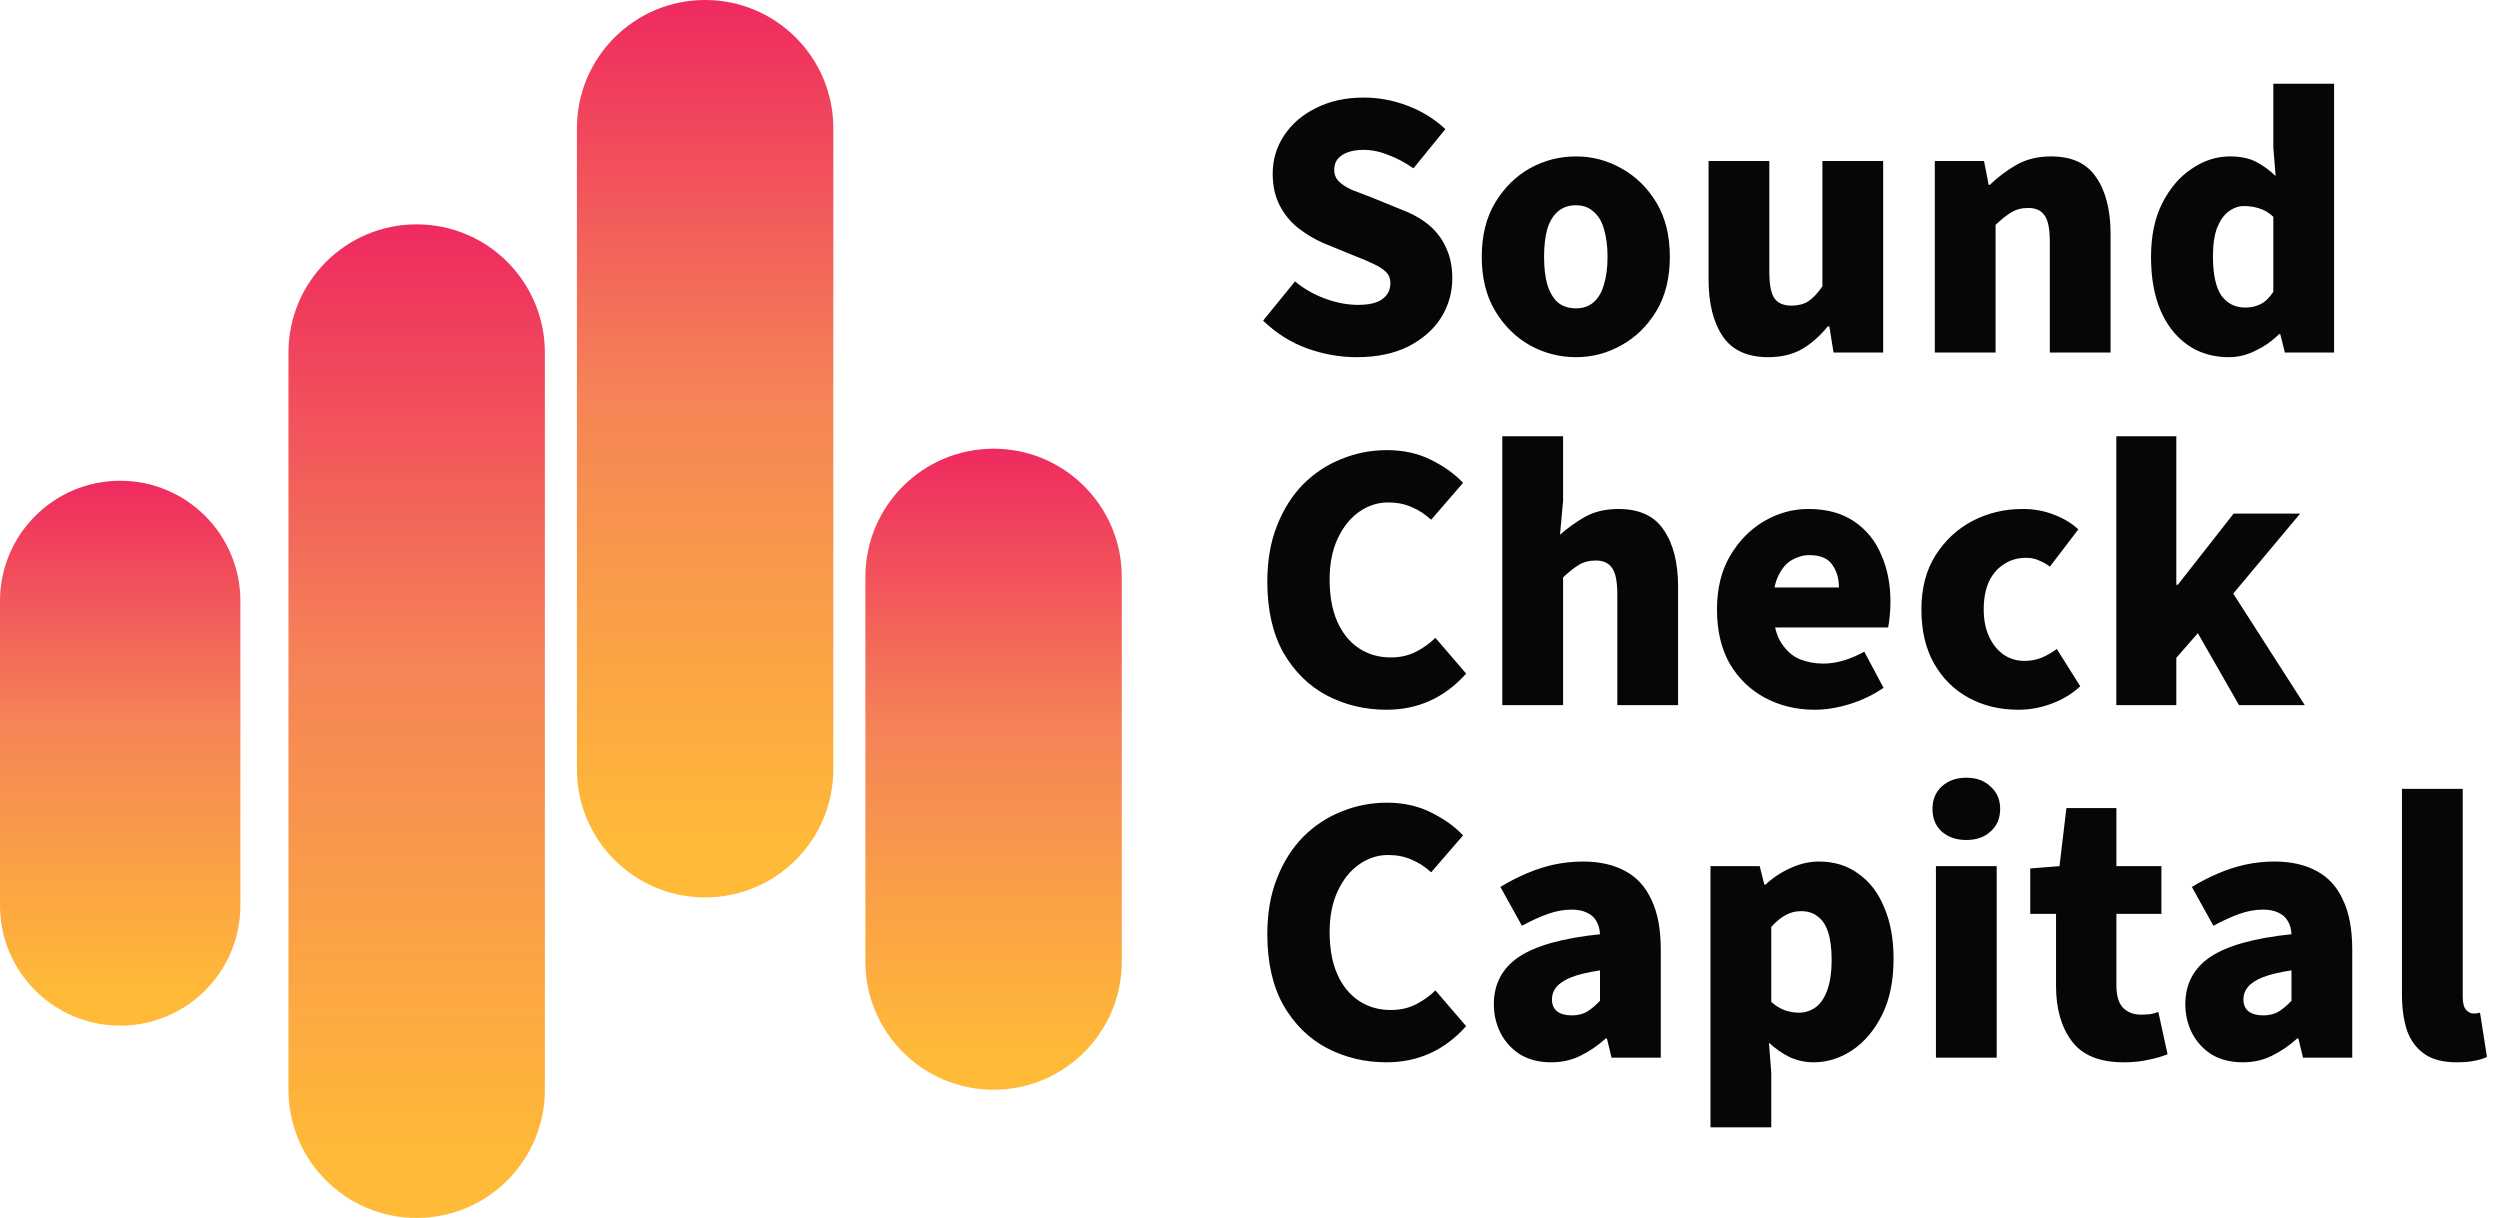
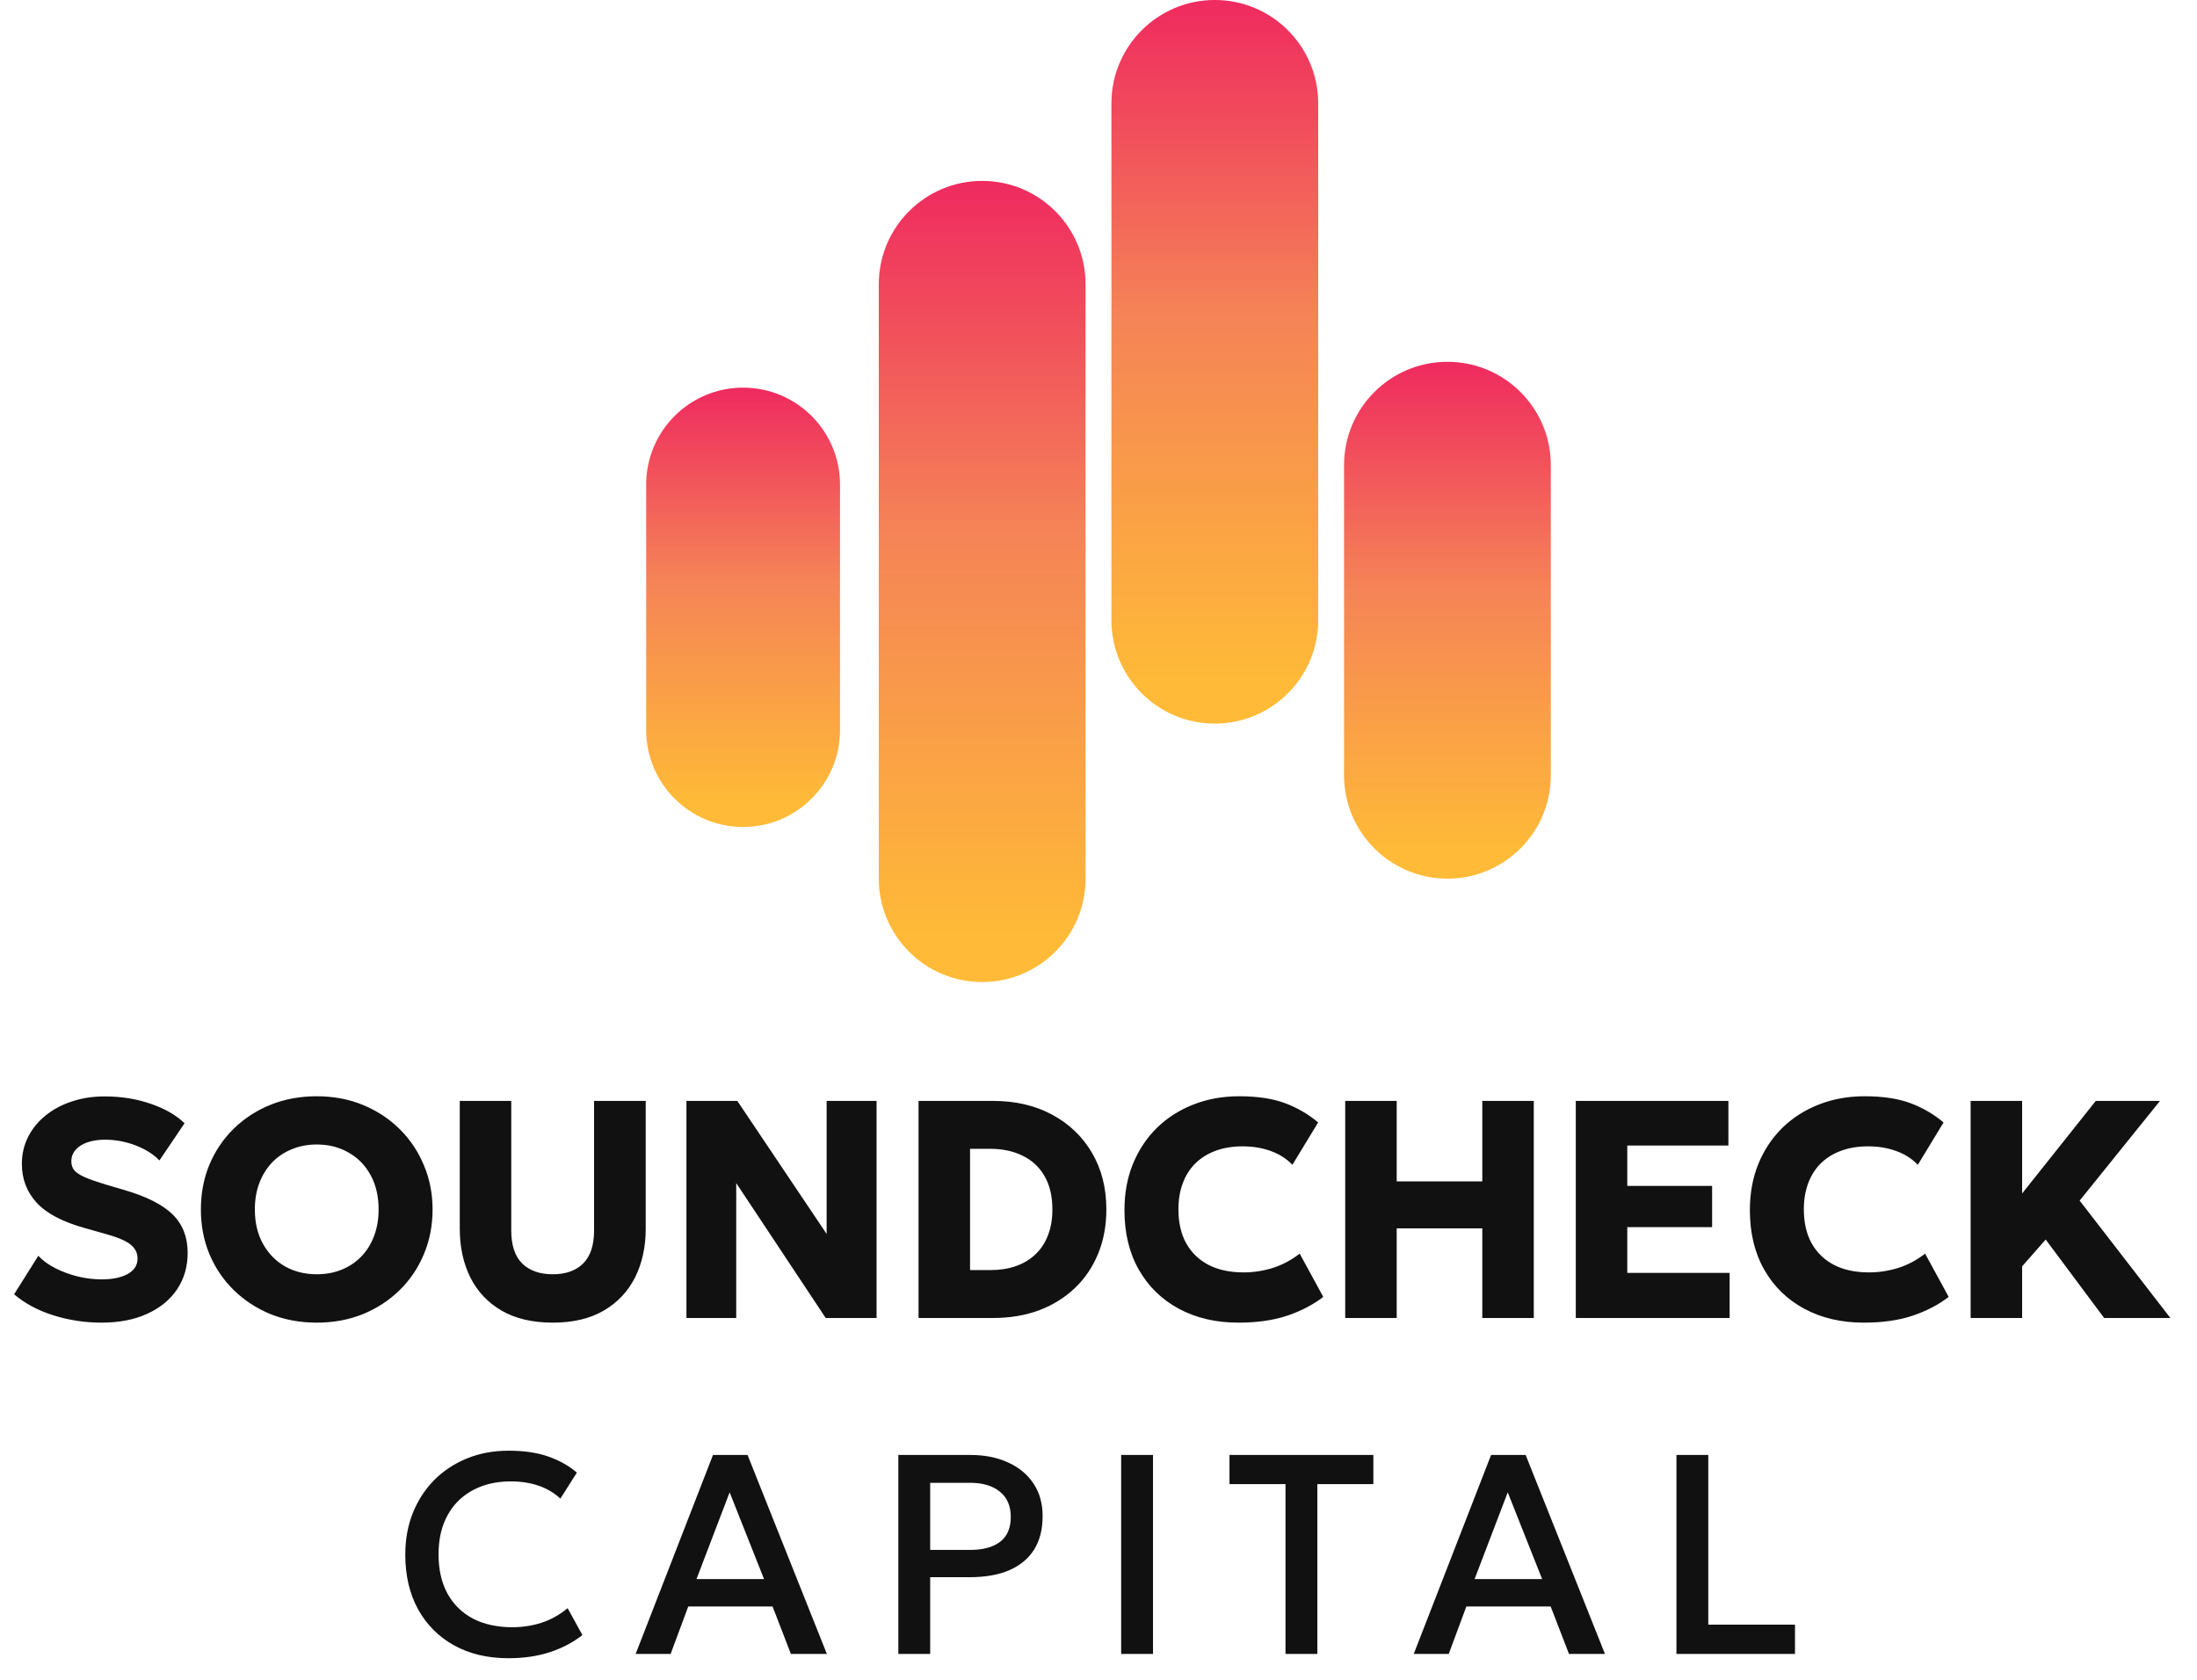
- <svg xmlns="http://www.w3.org/2000/svg" width="78" height="38" viewBox="0 0 78 38" fill="none">
-   <rect x="18" width="8" height="28" rx="4" fill="url(#paint0_linear_1271_8)" />
-   <rect x="27" y="14" width="8" height="20" rx="4" fill="url(#paint1_linear_1271_8)" />
-   <rect x="9" y="7" width="8" height="31" rx="4" fill="url(#paint2_linear_1271_8)" />
-   <rect y="15" width="7.5" height="17" rx="3.75" fill="url(#paint3_linear_1271_8)" />
-   <path d="M42.324 11.144C41.804 11.144 41.288 11.052 40.776 10.868C40.272 10.684 39.816 10.396 39.408 10.004L40.404 8.78C40.684 9.012 41 9.192 41.352 9.32C41.704 9.448 42.044 9.512 42.372 9.512C42.716 9.512 42.968 9.452 43.128 9.332C43.296 9.212 43.38 9.048 43.38 8.84C43.38 8.688 43.332 8.568 43.236 8.48C43.148 8.392 43.024 8.312 42.864 8.24C42.704 8.16 42.508 8.076 42.276 7.988L41.28 7.58C41.008 7.46 40.748 7.304 40.5 7.112C40.26 6.92 40.068 6.684 39.924 6.404C39.78 6.124 39.708 5.796 39.708 5.42C39.708 4.98 39.828 4.58 40.068 4.22C40.308 3.86 40.64 3.576 41.064 3.368C41.496 3.152 41.988 3.044 42.54 3.044C43.012 3.044 43.468 3.128 43.908 3.296C44.356 3.464 44.752 3.708 45.096 4.028L44.1 5.252C43.836 5.068 43.572 4.928 43.308 4.832C43.052 4.728 42.796 4.676 42.54 4.676C42.26 4.676 42.036 4.732 41.868 4.844C41.708 4.948 41.628 5.1 41.628 5.3C41.628 5.444 41.676 5.564 41.772 5.66C41.868 5.756 42.004 5.844 42.18 5.924C42.364 5.996 42.572 6.076 42.804 6.164L43.776 6.56C44.104 6.688 44.38 6.848 44.604 7.04C44.828 7.232 45 7.464 45.12 7.736C45.248 8.008 45.312 8.324 45.312 8.684C45.312 9.124 45.196 9.532 44.964 9.908C44.732 10.276 44.392 10.576 43.944 10.808C43.496 11.032 42.956 11.144 42.324 11.144ZM49.171 11.144C48.659 11.144 48.179 11.02 47.731 10.772C47.291 10.524 46.931 10.168 46.651 9.704C46.371 9.24 46.231 8.676 46.231 8.012C46.231 7.348 46.371 6.784 46.651 6.32C46.931 5.856 47.291 5.5 47.731 5.252C48.179 5.004 48.659 4.88 49.171 4.88C49.675 4.88 50.147 5.004 50.587 5.252C51.035 5.5 51.399 5.856 51.679 6.32C51.959 6.784 52.099 7.348 52.099 8.012C52.099 8.676 51.959 9.24 51.679 9.704C51.399 10.168 51.035 10.524 50.587 10.772C50.147 11.02 49.675 11.144 49.171 11.144ZM49.171 9.62C49.395 9.62 49.579 9.556 49.723 9.428C49.875 9.292 49.983 9.104 50.047 8.864C50.119 8.624 50.155 8.34 50.155 8.012C50.155 7.684 50.119 7.4 50.047 7.16C49.983 6.92 49.875 6.736 49.723 6.608C49.579 6.472 49.395 6.404 49.171 6.404C48.939 6.404 48.747 6.472 48.595 6.608C48.451 6.736 48.343 6.92 48.271 7.16C48.207 7.4 48.175 7.684 48.175 8.012C48.175 8.34 48.207 8.624 48.271 8.864C48.343 9.104 48.451 9.292 48.595 9.428C48.747 9.556 48.939 9.62 49.171 9.62ZM55.167 11.144C54.519 11.144 54.047 10.928 53.751 10.496C53.455 10.056 53.307 9.464 53.307 8.72V5.024H55.203V8.48C55.203 8.888 55.259 9.168 55.371 9.32C55.483 9.464 55.655 9.536 55.887 9.536C56.095 9.536 56.271 9.492 56.415 9.404C56.559 9.308 56.707 9.152 56.859 8.936V5.024H58.755V11H57.207L57.075 10.184H57.027C56.787 10.48 56.519 10.716 56.223 10.892C55.927 11.06 55.575 11.144 55.167 11.144ZM60.366 11V5.024H61.902L62.046 5.768H62.082C62.33 5.528 62.606 5.32 62.91 5.144C63.222 4.968 63.582 4.88 63.99 4.88C64.646 4.88 65.118 5.1 65.406 5.54C65.702 5.972 65.85 6.56 65.85 7.304V11H63.954V7.544C63.954 7.136 63.898 6.86 63.786 6.716C63.682 6.564 63.514 6.488 63.282 6.488C63.074 6.488 62.894 6.536 62.742 6.632C62.598 6.72 62.438 6.848 62.262 7.016V11H60.366ZM69.548 11.144C68.812 11.144 68.22 10.864 67.772 10.304C67.332 9.744 67.112 8.98 67.112 8.012C67.112 7.364 67.228 6.808 67.46 6.344C67.7 5.872 68.008 5.512 68.384 5.264C68.76 5.008 69.156 4.88 69.572 4.88C69.9 4.88 70.172 4.936 70.388 5.048C70.604 5.16 70.808 5.308 71 5.492L70.928 4.604V2.612H72.824V11H71.288L71.144 10.424H71.108C70.9 10.632 70.656 10.804 70.376 10.94C70.104 11.076 69.828 11.144 69.548 11.144ZM70.052 9.596C70.228 9.596 70.388 9.56 70.532 9.488C70.676 9.416 70.808 9.288 70.928 9.104V6.764C70.792 6.636 70.644 6.548 70.484 6.5C70.324 6.452 70.168 6.428 70.016 6.428C69.848 6.428 69.688 6.484 69.536 6.596C69.392 6.7 69.272 6.868 69.176 7.1C69.088 7.332 69.044 7.628 69.044 7.988C69.044 8.556 69.132 8.968 69.308 9.224C69.492 9.472 69.74 9.596 70.052 9.596ZM43.26 22.144C42.588 22.144 41.968 21.996 41.4 21.7C40.84 21.404 40.388 20.96 40.044 20.368C39.708 19.768 39.54 19.028 39.54 18.148C39.54 17.492 39.64 16.912 39.84 16.408C40.04 15.896 40.312 15.464 40.656 15.112C41.008 14.76 41.408 14.496 41.856 14.32C42.304 14.136 42.776 14.044 43.272 14.044C43.784 14.044 44.24 14.144 44.64 14.344C45.048 14.544 45.384 14.784 45.648 15.064L44.652 16.216C44.46 16.04 44.256 15.908 44.04 15.82C43.824 15.724 43.58 15.676 43.308 15.676C42.98 15.676 42.676 15.776 42.396 15.976C42.124 16.168 41.904 16.444 41.736 16.804C41.568 17.164 41.484 17.588 41.484 18.076C41.484 18.596 41.564 19.036 41.724 19.396C41.884 19.756 42.108 20.032 42.396 20.224C42.684 20.416 43.016 20.512 43.392 20.512C43.688 20.512 43.952 20.452 44.184 20.332C44.416 20.212 44.616 20.068 44.784 19.9L45.744 21.016C45.4 21.4 45.02 21.684 44.604 21.868C44.196 22.052 43.748 22.144 43.26 22.144ZM46.872 22V13.612H48.768V15.628L48.672 16.684C48.896 16.484 49.152 16.3 49.44 16.132C49.736 15.964 50.088 15.88 50.496 15.88C51.152 15.88 51.624 16.1 51.912 16.54C52.208 16.972 52.356 17.56 52.356 18.304V22H50.46V18.544C50.46 18.136 50.404 17.86 50.292 17.716C50.188 17.564 50.02 17.488 49.788 17.488C49.58 17.488 49.4 17.536 49.248 17.632C49.104 17.72 48.944 17.848 48.768 18.016V22H46.872ZM56.618 22.144C56.05 22.144 55.534 22.02 55.07 21.772C54.606 21.524 54.238 21.168 53.966 20.704C53.702 20.24 53.57 19.676 53.57 19.012C53.57 18.364 53.706 17.808 53.978 17.344C54.25 16.88 54.602 16.52 55.034 16.264C55.474 16.008 55.934 15.88 56.414 15.88C56.99 15.88 57.466 16.008 57.842 16.264C58.226 16.52 58.51 16.868 58.694 17.308C58.886 17.74 58.982 18.224 58.982 18.76C58.982 18.928 58.974 19.088 58.958 19.24C58.942 19.392 58.926 19.504 58.91 19.576H55.058L55.034 18.328H57.374C57.374 18.04 57.302 17.8 57.158 17.608C57.022 17.416 56.786 17.32 56.45 17.32C56.266 17.32 56.082 17.372 55.898 17.476C55.722 17.58 55.578 17.756 55.466 18.004C55.354 18.252 55.306 18.588 55.322 19.012C55.33 19.46 55.414 19.808 55.574 20.056C55.734 20.304 55.93 20.476 56.162 20.572C56.394 20.66 56.634 20.704 56.882 20.704C57.098 20.704 57.31 20.672 57.518 20.608C57.734 20.544 57.95 20.452 58.166 20.332L58.766 21.46C58.454 21.676 58.106 21.844 57.722 21.964C57.338 22.084 56.97 22.144 56.618 22.144ZM62.972 22.144C62.396 22.144 61.88 22.02 61.424 21.772C60.968 21.524 60.608 21.168 60.344 20.704C60.08 20.24 59.948 19.676 59.948 19.012C59.948 18.348 60.096 17.784 60.392 17.32C60.688 16.856 61.072 16.5 61.544 16.252C62.024 16.004 62.544 15.88 63.104 15.88C63.464 15.88 63.792 15.94 64.088 16.06C64.384 16.172 64.636 16.324 64.844 16.516L63.956 17.68C63.852 17.6 63.74 17.536 63.62 17.488C63.508 17.432 63.372 17.404 63.212 17.404C62.948 17.404 62.716 17.472 62.516 17.608C62.316 17.736 62.16 17.92 62.048 18.16C61.944 18.4 61.892 18.684 61.892 19.012C61.892 19.34 61.948 19.624 62.06 19.864C62.172 20.104 62.324 20.292 62.516 20.428C62.708 20.556 62.924 20.62 63.164 20.62C63.348 20.62 63.524 20.588 63.692 20.524C63.86 20.452 64.02 20.36 64.172 20.248L64.904 21.412C64.656 21.644 64.36 21.824 64.016 21.952C63.68 22.08 63.332 22.144 62.972 22.144ZM66.029 22V13.612H67.901V18.244H67.949L69.689 16.024H71.765L69.677 18.52L71.909 22H69.857L68.573 19.756L67.901 20.524V22H66.029ZM43.26 33.144C42.588 33.144 41.968 32.996 41.4 32.7C40.84 32.404 40.388 31.96 40.044 31.368C39.708 30.768 39.54 30.028 39.54 29.148C39.54 28.492 39.64 27.912 39.84 27.408C40.04 26.896 40.312 26.464 40.656 26.112C41.008 25.76 41.408 25.496 41.856 25.32C42.304 25.136 42.776 25.044 43.272 25.044C43.784 25.044 44.24 25.144 44.64 25.344C45.048 25.544 45.384 25.784 45.648 26.064L44.652 27.216C44.46 27.04 44.256 26.908 44.04 26.82C43.824 26.724 43.58 26.676 43.308 26.676C42.98 26.676 42.676 26.776 42.396 26.976C42.124 27.168 41.904 27.444 41.736 27.804C41.568 28.164 41.484 28.588 41.484 29.076C41.484 29.596 41.564 30.036 41.724 30.396C41.884 30.756 42.108 31.032 42.396 31.224C42.684 31.416 43.016 31.512 43.392 31.512C43.688 31.512 43.952 31.452 44.184 31.332C44.416 31.212 44.616 31.068 44.784 30.9L45.744 32.016C45.4 32.4 45.02 32.684 44.604 32.868C44.196 33.052 43.748 33.144 43.26 33.144ZM48.396 33.144C48.028 33.144 47.708 33.064 47.436 32.904C47.172 32.736 46.968 32.516 46.824 32.244C46.68 31.964 46.608 31.66 46.608 31.332C46.608 30.7 46.868 30.208 47.388 29.856C47.916 29.504 48.76 29.268 49.92 29.148C49.912 28.98 49.872 28.84 49.8 28.728C49.736 28.616 49.64 28.532 49.512 28.476C49.384 28.412 49.224 28.38 49.032 28.38C48.792 28.38 48.548 28.424 48.3 28.512C48.052 28.6 47.78 28.724 47.484 28.884L46.812 27.672C47.076 27.512 47.348 27.372 47.628 27.252C47.908 27.132 48.192 27.04 48.48 26.976C48.776 26.912 49.08 26.88 49.392 26.88C49.912 26.88 50.352 26.98 50.712 27.18C51.072 27.372 51.344 27.672 51.528 28.08C51.72 28.48 51.816 28.996 51.816 29.628V33H50.28L50.136 32.4H50.1C49.852 32.624 49.588 32.804 49.308 32.94C49.036 33.076 48.732 33.144 48.396 33.144ZM49.044 31.68C49.228 31.68 49.388 31.64 49.524 31.56C49.66 31.472 49.792 31.36 49.92 31.224V30.276C49.544 30.332 49.244 30.404 49.02 30.492C48.804 30.58 48.648 30.684 48.552 30.804C48.464 30.916 48.42 31.04 48.42 31.176C48.42 31.344 48.476 31.472 48.588 31.56C48.7 31.64 48.852 31.68 49.044 31.68ZM53.367 35.172V27.024H54.903L55.047 27.6H55.083C55.315 27.384 55.575 27.212 55.863 27.084C56.159 26.948 56.455 26.88 56.751 26.88C57.231 26.88 57.643 27.008 57.987 27.264C58.339 27.512 58.607 27.864 58.791 28.32C58.983 28.768 59.079 29.3 59.079 29.916C59.079 30.604 58.959 31.188 58.719 31.668C58.479 32.148 58.167 32.516 57.783 32.772C57.407 33.02 57.007 33.144 56.583 33.144C56.327 33.144 56.083 33.092 55.851 32.988C55.619 32.876 55.399 32.724 55.191 32.532L55.263 33.456V35.172H53.367ZM56.127 31.596C56.311 31.596 56.479 31.544 56.631 31.44C56.791 31.328 56.915 31.152 57.003 30.912C57.099 30.664 57.147 30.34 57.147 29.94C57.147 29.596 57.111 29.312 57.039 29.088C56.967 28.864 56.859 28.7 56.715 28.596C56.579 28.484 56.403 28.428 56.187 28.428C56.019 28.428 55.863 28.468 55.719 28.548C55.575 28.62 55.423 28.744 55.263 28.92V31.26C55.399 31.38 55.543 31.468 55.695 31.524C55.847 31.572 55.991 31.596 56.127 31.596ZM60.401 33V27.024H62.297V33H60.401ZM61.349 26.208C61.037 26.208 60.781 26.12 60.581 25.944C60.389 25.768 60.293 25.532 60.293 25.236C60.293 24.948 60.389 24.716 60.581 24.54C60.781 24.356 61.037 24.264 61.349 24.264C61.661 24.264 61.913 24.356 62.105 24.54C62.305 24.716 62.405 24.948 62.405 25.236C62.405 25.532 62.305 25.768 62.105 25.944C61.913 26.12 61.661 26.208 61.349 26.208ZM66.26 33.144C65.508 33.144 64.968 32.924 64.64 32.484C64.312 32.044 64.148 31.472 64.148 30.768V28.512H63.344V27.096L64.256 27.024L64.472 25.212H66.032V27.024H67.436V28.512H66.032V30.744C66.032 31.072 66.104 31.308 66.248 31.452C66.392 31.588 66.572 31.656 66.788 31.656C66.884 31.656 66.98 31.652 67.076 31.644C67.172 31.628 67.26 31.604 67.34 31.572L67.628 32.892C67.476 32.956 67.284 33.012 67.052 33.06C66.82 33.116 66.556 33.144 66.26 33.144ZM69.97 33.144C69.602 33.144 69.282 33.064 69.01 32.904C68.746 32.736 68.542 32.516 68.398 32.244C68.254 31.964 68.182 31.66 68.182 31.332C68.182 30.7 68.442 30.208 68.962 29.856C69.49 29.504 70.334 29.268 71.494 29.148C71.486 28.98 71.446 28.84 71.374 28.728C71.31 28.616 71.214 28.532 71.086 28.476C70.958 28.412 70.798 28.38 70.606 28.38C70.366 28.38 70.122 28.424 69.874 28.512C69.626 28.6 69.354 28.724 69.058 28.884L68.386 27.672C68.65 27.512 68.922 27.372 69.202 27.252C69.482 27.132 69.766 27.04 70.054 26.976C70.35 26.912 70.654 26.88 70.966 26.88C71.486 26.88 71.926 26.98 72.286 27.18C72.646 27.372 72.918 27.672 73.102 28.08C73.294 28.48 73.39 28.996 73.39 29.628V33H71.854L71.71 32.4H71.674C71.426 32.624 71.162 32.804 70.882 32.94C70.61 33.076 70.306 33.144 69.97 33.144ZM70.618 31.68C70.802 31.68 70.962 31.64 71.098 31.56C71.234 31.472 71.366 31.36 71.494 31.224V30.276C71.118 30.332 70.818 30.404 70.594 30.492C70.378 30.58 70.222 30.684 70.126 30.804C70.038 30.916 69.994 31.04 69.994 31.176C69.994 31.344 70.05 31.472 70.162 31.56C70.274 31.64 70.426 31.68 70.618 31.68ZM76.657 33.144C76.225 33.144 75.885 33.056 75.637 32.88C75.389 32.704 75.209 32.46 75.097 32.148C74.993 31.828 74.941 31.456 74.941 31.032V24.612H76.837V31.104C76.837 31.296 76.873 31.432 76.945 31.512C77.017 31.584 77.089 31.62 77.161 31.62C77.201 31.62 77.233 31.62 77.257 31.62C77.289 31.612 77.329 31.604 77.377 31.596L77.593 32.976C77.497 33.024 77.369 33.064 77.209 33.096C77.057 33.128 76.873 33.144 76.657 33.144Z" fill="#060606" />
+ <svg xmlns="http://www.w3.org/2000/svg" width="85" height="65" viewBox="0 0 85 65" fill="none">
+   <rect x="43" width="8" height="28" rx="4" fill="url(#paint0_linear_1337_92)" />
+   <rect x="52" y="14" width="8" height="20" rx="4" fill="url(#paint1_linear_1337_92)" />
+   <rect x="34" y="7" width="8" height="31" rx="4" fill="url(#paint2_linear_1337_92)" />
+   <rect x="25" y="15" width="7.5" height="17" rx="3.75" fill="url(#paint3_linear_1337_92)" />
+   <path d="M3.924 51.18C3.288 51.18 2.67 51.086 2.07 50.898C1.47 50.71 0.962 50.438 0.546 50.082L1.482 48.594C1.658 48.782 1.882 48.944 2.154 49.08C2.426 49.216 2.716 49.322 3.024 49.398C3.336 49.47 3.638 49.506 3.93 49.506C4.342 49.506 4.676 49.438 4.932 49.302C5.192 49.162 5.322 48.96 5.322 48.696C5.322 48.48 5.228 48.298 5.04 48.15C4.856 48.002 4.51 47.86 4.002 47.724L3.282 47.52C2.418 47.28 1.796 46.952 1.416 46.536C1.036 46.12 0.846 45.62 0.846 45.036C0.846 44.66 0.926 44.314 1.086 43.998C1.246 43.678 1.47 43.402 1.758 43.17C2.046 42.934 2.384 42.752 2.772 42.624C3.164 42.492 3.59 42.426 4.05 42.426C4.686 42.426 5.276 42.52 5.82 42.708C6.368 42.892 6.808 43.144 7.14 43.464L6.168 44.904C6.016 44.744 5.828 44.604 5.604 44.484C5.38 44.364 5.136 44.27 4.872 44.202C4.608 44.134 4.342 44.1 4.074 44.1C3.81 44.1 3.58 44.134 3.384 44.202C3.188 44.27 3.034 44.368 2.922 44.496C2.814 44.62 2.76 44.768 2.76 44.94C2.76 45.08 2.8 45.198 2.88 45.294C2.964 45.386 3.102 45.474 3.294 45.558C3.49 45.642 3.754 45.734 4.086 45.834L4.818 46.05C5.678 46.302 6.3 46.618 6.684 46.998C7.068 47.378 7.26 47.872 7.26 48.48C7.26 49.012 7.124 49.482 6.852 49.89C6.58 50.294 6.194 50.61 5.694 50.838C5.198 51.066 4.608 51.18 3.924 51.18ZM12.254 51.18C11.61 51.18 11.014 51.07 10.466 50.85C9.922 50.626 9.448 50.316 9.044 49.92C8.64 49.524 8.326 49.06 8.102 48.528C7.882 47.996 7.772 47.42 7.772 46.8C7.772 46.176 7.882 45.598 8.102 45.066C8.326 44.534 8.64 44.07 9.044 43.674C9.448 43.278 9.922 42.97 10.466 42.75C11.014 42.53 11.61 42.42 12.254 42.42C12.902 42.42 13.498 42.532 14.042 42.756C14.586 42.98 15.06 43.292 15.464 43.692C15.868 44.092 16.18 44.558 16.4 45.09C16.624 45.618 16.736 46.188 16.736 46.8C16.736 47.42 16.624 47.996 16.4 48.528C16.18 49.06 15.868 49.524 15.464 49.92C15.06 50.316 14.586 50.626 14.042 50.85C13.498 51.07 12.902 51.18 12.254 51.18ZM12.254 49.308C12.602 49.308 12.92 49.25 13.208 49.134C13.5 49.018 13.754 48.85 13.97 48.63C14.186 48.41 14.352 48.146 14.468 47.838C14.588 47.526 14.648 47.18 14.648 46.8C14.648 46.288 14.544 45.844 14.336 45.468C14.132 45.092 13.848 44.802 13.484 44.598C13.124 44.39 12.714 44.286 12.254 44.286C11.91 44.286 11.592 44.346 11.3 44.466C11.008 44.582 10.754 44.75 10.538 44.97C10.326 45.19 10.16 45.454 10.04 45.762C9.92 46.07 9.86 46.416 9.86 46.8C9.86 47.308 9.964 47.75 10.172 48.126C10.38 48.502 10.664 48.794 11.024 49.002C11.388 49.206 11.798 49.308 12.254 49.308ZM21.388 51.18C20.6 51.18 19.938 51.024 19.402 50.712C18.87 50.4 18.468 49.972 18.196 49.428C17.924 48.88 17.788 48.252 17.788 47.544V42.6H19.78V47.616C19.78 48.188 19.922 48.614 20.206 48.894C20.49 49.17 20.884 49.308 21.388 49.308C21.888 49.308 22.278 49.17 22.558 48.894C22.842 48.614 22.984 48.188 22.984 47.616V42.6H24.982V47.544C24.982 48.248 24.846 48.874 24.574 49.422C24.302 49.966 23.898 50.396 23.362 50.712C22.83 51.024 22.172 51.18 21.388 51.18ZM26.558 51V42.6H28.526L31.982 47.748V42.6H33.914V51H31.946L28.484 45.78V51H26.558ZM35.538 51V42.6H38.418C39.29 42.6 40.054 42.778 40.71 43.134C41.37 43.49 41.884 43.984 42.252 44.616C42.62 45.244 42.804 45.972 42.804 46.8C42.804 47.424 42.698 47.994 42.486 48.51C42.278 49.022 41.98 49.464 41.592 49.836C41.204 50.208 40.742 50.496 40.206 50.7C39.67 50.9 39.074 51 38.418 51H35.538ZM37.53 49.146H38.316C38.676 49.146 39.002 49.096 39.294 48.996C39.586 48.896 39.838 48.746 40.05 48.546C40.266 48.346 40.43 48.1 40.542 47.808C40.658 47.516 40.716 47.18 40.716 46.8C40.716 46.292 40.616 45.864 40.416 45.516C40.216 45.164 39.934 44.9 39.57 44.724C39.21 44.544 38.792 44.454 38.316 44.454H37.53V49.146ZM47.914 51.18C47.046 51.18 46.28 51.002 45.616 50.646C44.952 50.29 44.434 49.786 44.062 49.134C43.69 48.482 43.504 47.712 43.504 46.824C43.504 46.176 43.612 45.584 43.828 45.048C44.048 44.508 44.356 44.042 44.752 43.65C45.152 43.258 45.622 42.956 46.162 42.744C46.706 42.528 47.3 42.42 47.944 42.42C48.644 42.42 49.232 42.508 49.708 42.684C50.184 42.86 50.614 43.11 50.998 43.434L50.002 45.072C49.77 44.832 49.49 44.654 49.162 44.538C48.834 44.418 48.472 44.358 48.076 44.358C47.684 44.358 47.334 44.416 47.026 44.532C46.722 44.644 46.462 44.806 46.246 45.018C46.034 45.23 45.872 45.486 45.76 45.786C45.648 46.086 45.592 46.422 45.592 46.794C45.592 47.306 45.692 47.744 45.892 48.108C46.096 48.472 46.386 48.752 46.762 48.948C47.138 49.14 47.588 49.236 48.112 49.236C48.488 49.236 48.86 49.18 49.228 49.068C49.6 48.952 49.952 48.766 50.284 48.51L51.196 50.184C50.808 50.484 50.344 50.726 49.804 50.91C49.264 51.09 48.634 51.18 47.914 51.18ZM52.045 51V42.6H54.037V45.714H57.349V42.6H59.341V51H57.349V47.532H54.037V51H52.045ZM60.966 51V42.6H66.87V44.328H62.958V45.888H66.24V47.484H62.958V49.254H66.918V51H60.966ZM72.111 51.18C71.243 51.18 70.477 51.002 69.813 50.646C69.149 50.29 68.631 49.786 68.259 49.134C67.887 48.482 67.701 47.712 67.701 46.824C67.701 46.176 67.809 45.584 68.025 45.048C68.245 44.508 68.553 44.042 68.949 43.65C69.349 43.258 69.819 42.956 70.359 42.744C70.903 42.528 71.497 42.42 72.141 42.42C72.841 42.42 73.429 42.508 73.905 42.684C74.381 42.86 74.811 43.11 75.195 43.434L74.199 45.072C73.967 44.832 73.687 44.654 73.359 44.538C73.031 44.418 72.669 44.358 72.273 44.358C71.881 44.358 71.531 44.416 71.223 44.532C70.919 44.644 70.659 44.806 70.443 45.018C70.231 45.23 70.069 45.486 69.957 45.786C69.845 46.086 69.789 46.422 69.789 46.794C69.789 47.306 69.889 47.744 70.089 48.108C70.293 48.472 70.583 48.752 70.959 48.948C71.335 49.14 71.785 49.236 72.309 49.236C72.685 49.236 73.057 49.18 73.425 49.068C73.797 48.952 74.149 48.766 74.481 48.51L75.393 50.184C75.005 50.484 74.541 50.726 74.001 50.91C73.461 51.09 72.831 51.18 72.111 51.18ZM76.242 51V42.6H78.234V46.182L81.084 42.6H83.568L80.46 46.458L83.97 51H81.408L79.146 47.964L78.234 49.002V51H76.242Z" fill="#060606" fill-opacity="0.95" />
+   <path d="M19.668 64.165C18.869 64.165 18.17 64 17.572 63.67C16.975 63.34 16.509 62.874 16.175 62.273C15.845 61.668 15.68 60.962 15.68 60.156C15.68 59.569 15.778 59.032 15.972 58.544C16.17 58.053 16.447 57.627 16.802 57.268C17.162 56.909 17.585 56.63 18.073 56.432C18.561 56.234 19.096 56.135 19.679 56.135C20.266 56.135 20.772 56.208 21.197 56.355C21.626 56.502 22 56.711 22.319 56.982L21.681 57.989C21.439 57.765 21.157 57.598 20.834 57.488C20.511 57.378 20.156 57.323 19.767 57.323C19.338 57.323 18.951 57.389 18.606 57.521C18.262 57.653 17.967 57.842 17.721 58.087C17.479 58.33 17.292 58.625 17.16 58.973C17.032 59.318 16.967 59.708 16.967 60.145C16.967 60.739 17.083 61.246 17.314 61.668C17.549 62.09 17.879 62.412 18.304 62.636C18.733 62.856 19.239 62.966 19.822 62.966C20.211 62.966 20.585 62.909 20.944 62.795C21.307 62.678 21.646 62.489 21.961 62.229L22.533 63.269C22.163 63.558 21.74 63.78 21.263 63.934C20.79 64.088 20.258 64.165 19.668 64.165ZM24.593 64L27.585 56.3H28.922L31.991 64H30.599L29.89 62.163H26.628L25.946 64H24.593ZM26.947 61.102H29.56L28.229 57.746L26.947 61.102ZM34.756 64V56.3H37.544C38.091 56.3 38.573 56.395 38.991 56.586C39.413 56.773 39.742 57.044 39.981 57.4C40.219 57.752 40.338 58.175 40.338 58.67C40.338 59.18 40.228 59.611 40.008 59.963C39.788 60.311 39.468 60.577 39.046 60.761C38.628 60.94 38.118 61.03 37.517 61.03H35.988V64H34.756ZM35.988 59.974H37.533C38.032 59.974 38.419 59.87 38.694 59.66C38.969 59.448 39.106 59.127 39.106 58.698C39.106 58.273 38.965 57.946 38.683 57.719C38.401 57.492 38.021 57.378 37.544 57.378H35.988V59.974ZM43.377 64V56.3H44.609V64H43.377ZM49.735 64V57.428H47.568V56.3H53.134V57.428H50.967V64H49.735ZM54.697 64L57.689 56.3H59.026L62.095 64H60.703L59.994 62.163H56.732L56.05 64H54.697ZM57.051 61.102H59.664L58.333 57.746L57.051 61.102ZM64.86 64V56.3H66.092V62.867H69.447V64H64.86Z" fill="#060606" fill-opacity="0.95" />
  <defs>
-     <linearGradient id="paint0_linear_1271_8" x1="22" y1="0" x2="22" y2="28" gradientUnits="userSpaceOnUse">
+     <linearGradient id="paint0_linear_1337_92" x1="47" y1="0" x2="47" y2="28" gradientUnits="userSpaceOnUse">
      <stop stop-color="#EF2A5F" />
      <stop offset="0.435" stop-color="#F58357" />
      <stop offset="0.95" stop-color="#FFBB37" />
    </linearGradient>
-     <linearGradient id="paint1_linear_1271_8" x1="31" y1="14" x2="31" y2="34" gradientUnits="userSpaceOnUse">
+     <linearGradient id="paint1_linear_1337_92" x1="56" y1="14" x2="56" y2="34" gradientUnits="userSpaceOnUse">
      <stop stop-color="#EF2A5F" />
      <stop offset="0.435" stop-color="#F58357" />
      <stop offset="0.95" stop-color="#FFBB37" />
    </linearGradient>
-     <linearGradient id="paint2_linear_1271_8" x1="13" y1="7" x2="13" y2="38" gradientUnits="userSpaceOnUse">
+     <linearGradient id="paint2_linear_1337_92" x1="38" y1="7" x2="38" y2="38" gradientUnits="userSpaceOnUse">
      <stop stop-color="#EF2A5F" />
      <stop offset="0.435" stop-color="#F58357" />
      <stop offset="0.95" stop-color="#FFBB37" />
    </linearGradient>
-     <linearGradient id="paint3_linear_1271_8" x1="3.75" y1="15" x2="3.75" y2="32" gradientUnits="userSpaceOnUse">
+     <linearGradient id="paint3_linear_1337_92" x1="28.75" y1="15" x2="28.75" y2="32" gradientUnits="userSpaceOnUse">
      <stop stop-color="#EF2A5F" />
      <stop offset="0.435" stop-color="#F58357" />
      <stop offset="0.95" stop-color="#FFBB37" />
    </linearGradient>
  </defs>
</svg>
